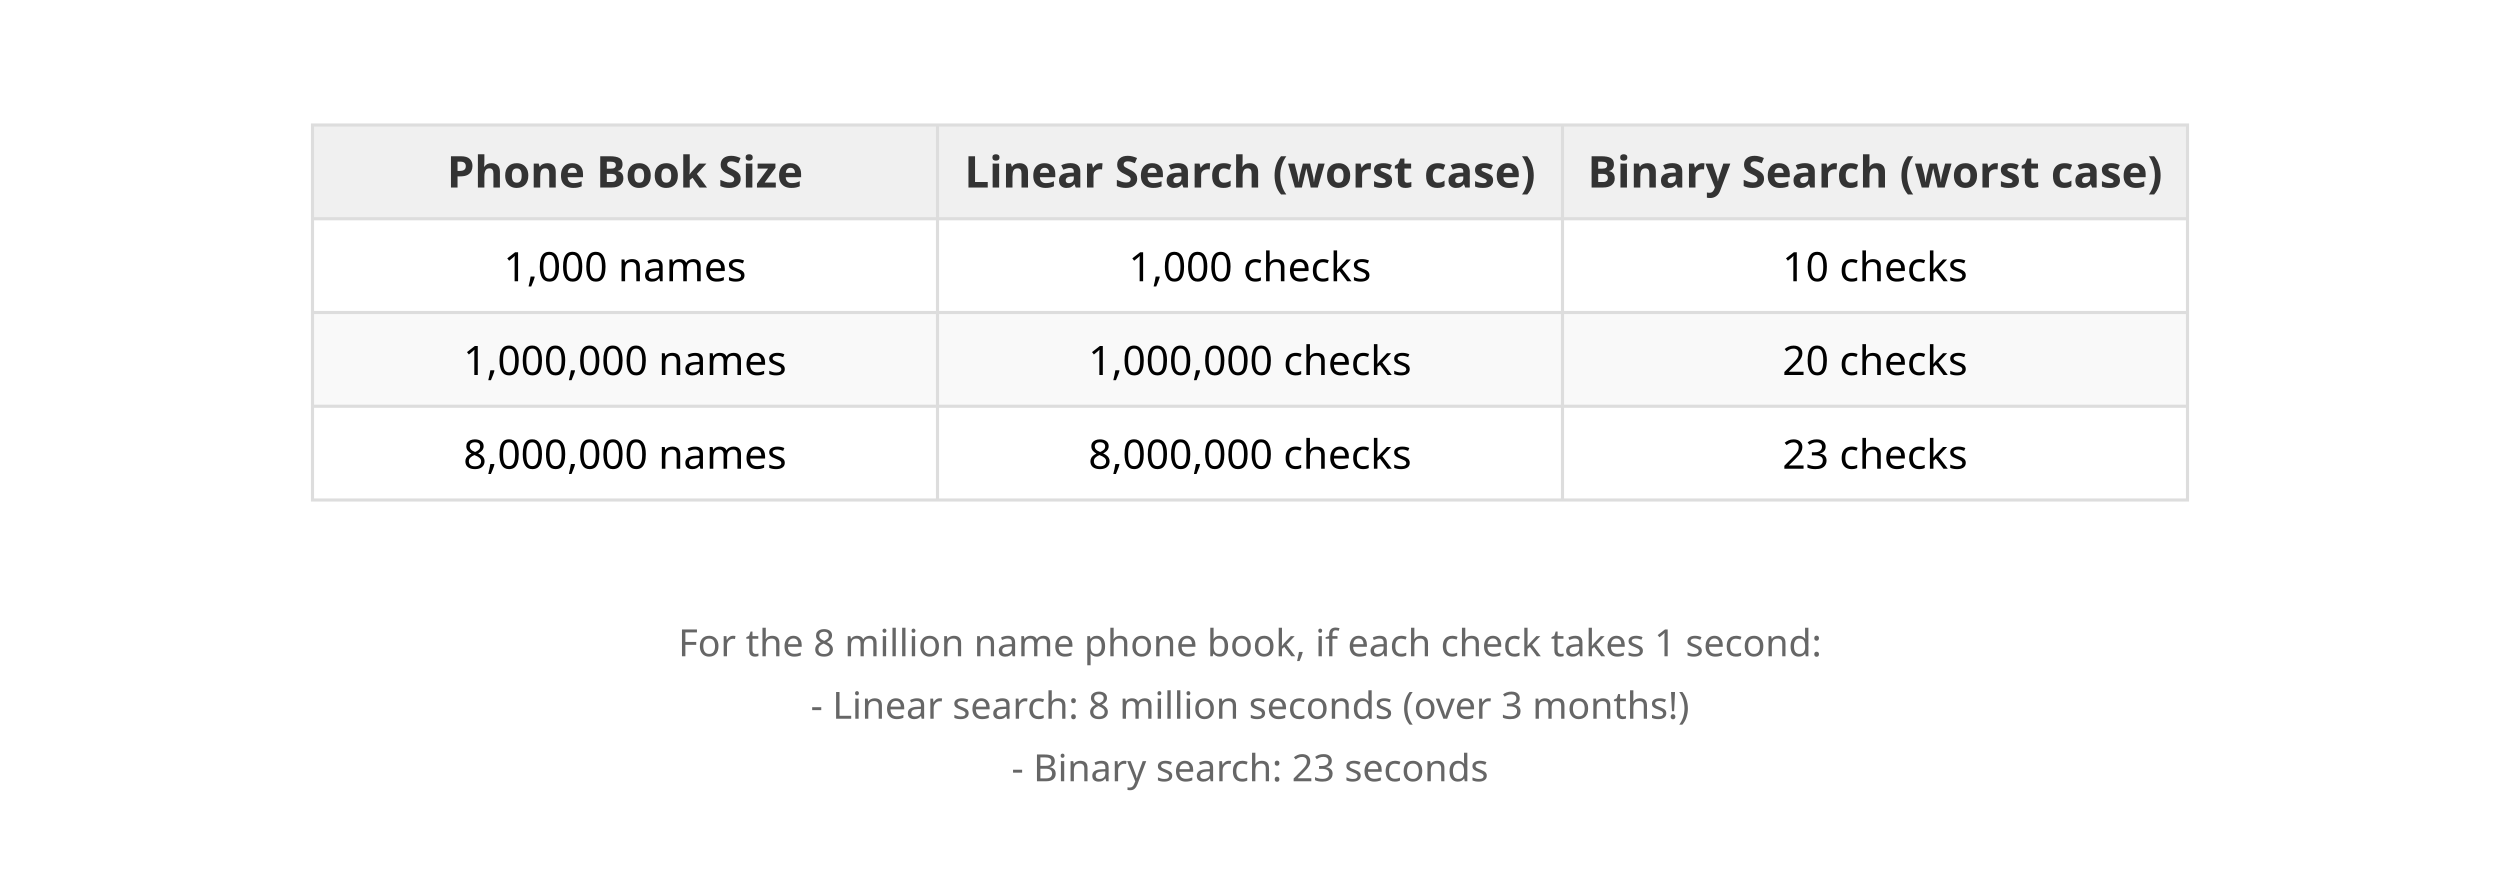
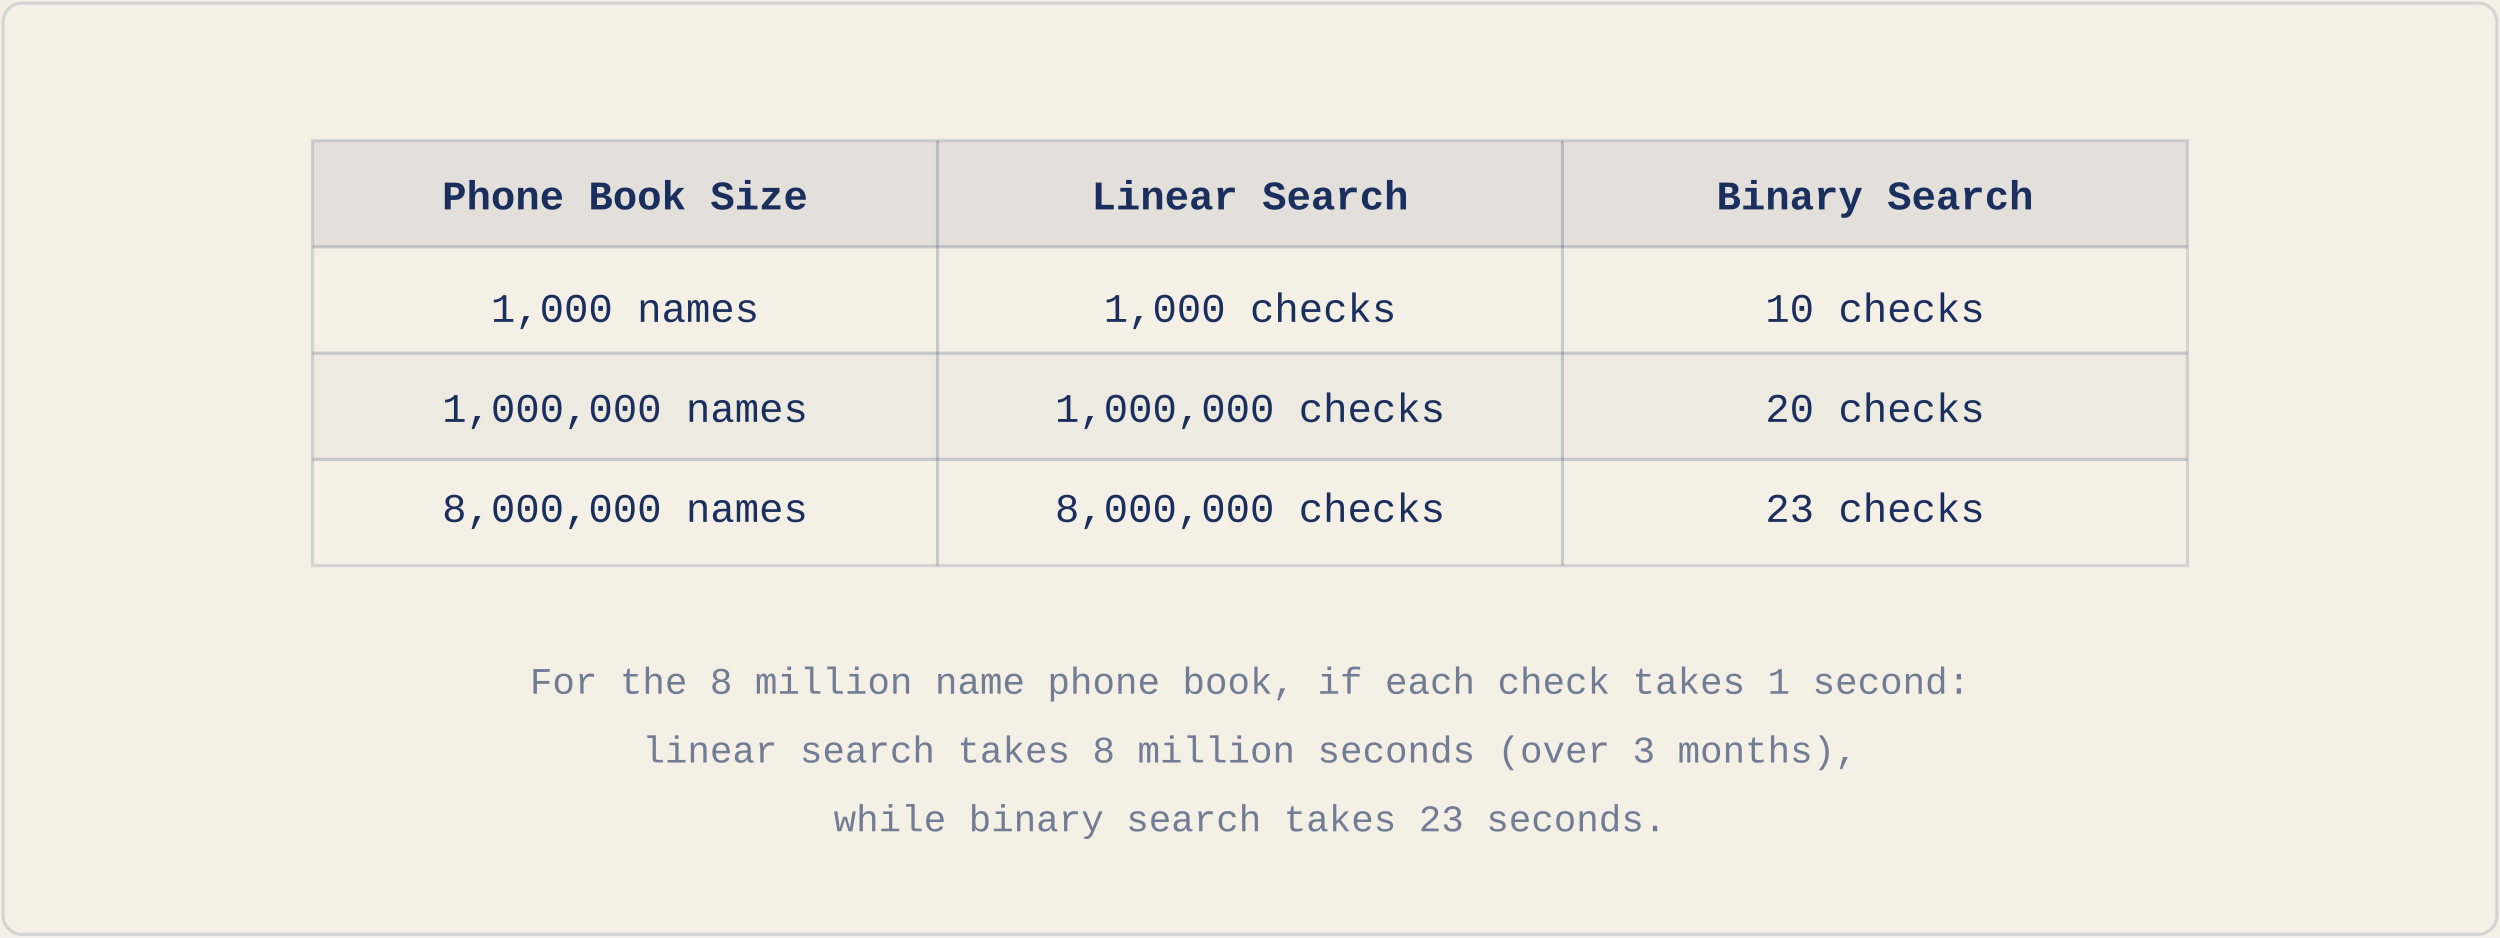
- <svg xmlns="http://www.w3.org/2000/svg" viewBox="0 0 800 280">
+ <svg xmlns="http://www.w3.org/2000/svg" viewBox="0 0 800 300">
  <style>
-     text { font-family: sans-serif; }
-     .title { font-size: 16px; font-weight: bold; text-anchor: middle; }
-     .header { font-size: 14px; font-weight: bold; fill: #333; text-anchor: middle; }
+     text { font-family: 'Courier New', 'Courier', monospace; fill: #1a2f5e; }
+     .header { font-size: 13px; font-weight: bold; text-anchor: middle; }
    .data { font-size: 13px; text-anchor: middle; }
-     .highlight { fill: #f0f0f0; }
-     .caption { font-size: 12px; fill: #666; }
+     .caption { font-size: 12px; opacity: 0.6; }
+     .frame { fill: none; stroke: #1a2f5e; stroke-opacity: 0.15; }
+     .rule { stroke: #1a2f5e; stroke-opacity: 0.2; }
+     .headband { fill: #1a2f5e; fill-opacity: 0.08; }
+     .zebra { fill: #1a2f5e; fill-opacity: 0.03; }
  </style>
-   <rect width="800" height="280" fill="white" />
-   <rect x="100" y="40" width="600" height="30" fill="#f0f0f0" />
-   <text x="200" y="60" class="header">Phone Book Size</text>
-   <text x="400" y="60" class="header">Linear Search (worst case)</text>
-   <text x="600" y="60" class="header">Binary Search (worst case)</text>
-   <rect x="100" y="70" width="600" height="30" fill="white" />
-   <text x="200" y="90" class="data">1,000 names</text>
-   <text x="400" y="90" class="data">1,000 checks</text>
-   <text x="600" y="90" class="data">10 checks</text>
-   <rect x="100" y="100" width="600" height="30" fill="#f9f9f9" />
-   <text x="200" y="120" class="data">1,000,000 names</text>
-   <text x="400" y="120" class="data">1,000,000 checks</text>
-   <text x="600" y="120" class="data">20 checks</text>
-   <rect x="100" y="130" width="600" height="30" fill="white" />
-   <text x="200" y="150" class="data">8,000,000 names</text>
-   <text x="400" y="150" class="data">8,000,000 checks</text>
-   <text x="600" y="150" class="data">23 checks</text>
-   <rect x="100" y="40" width="600" height="120" fill="none" stroke="#ddd" />
-   <line x1="300" y1="40" x2="300" y2="160" stroke="#ddd" />
-   <line x1="500" y1="40" x2="500" y2="160" stroke="#ddd" />
-   <line x1="100" y1="70" x2="700" y2="70" stroke="#ddd" />
-   <line x1="100" y1="100" x2="700" y2="100" stroke="#ddd" />
-   <line x1="100" y1="130" x2="700" y2="130" stroke="#ddd" />
-   <text x="400" y="210" class="caption" text-anchor="middle">For the 8 million name phone book, if each check takes 1 second:</text>
-   <text x="400" y="230" class="caption" text-anchor="middle">- Linear search: 8 million seconds (over 3 months!)</text>
-   <text x="400" y="250" class="caption" text-anchor="middle">- Binary search: 23 seconds</text>
+   <rect width="800" height="300" fill="#f4f0e6" />
+   <rect x="1" y="1" width="798" height="298" rx="6" class="frame" />
+   <rect x="100" y="45" width="600" height="34" class="headband" />
+   <text x="200" y="67" class="header">Phone Book Size</text>
+   <text x="400" y="67" class="header">Linear Search</text>
+   <text x="600" y="67" class="header">Binary Search</text>
+   <text x="200" y="103" class="data">1,000 names</text>
+   <text x="400" y="103" class="data">1,000 checks</text>
+   <text x="600" y="103" class="data">10 checks</text>
+   <rect x="100" y="113" width="600" height="34" class="zebra" />
+   <text x="200" y="135" class="data">1,000,000 names</text>
+   <text x="400" y="135" class="data">1,000,000 checks</text>
+   <text x="600" y="135" class="data">20 checks</text>
+   <text x="200" y="167" class="data">8,000,000 names</text>
+   <text x="400" y="167" class="data">8,000,000 checks</text>
+   <text x="600" y="167" class="data">23 checks</text>
+   <rect x="100" y="45" width="600" height="136" class="frame" />
+   <line x1="300" y1="45" x2="300" y2="181" class="rule" />
+   <line x1="500" y1="45" x2="500" y2="181" class="rule" />
+   <line x1="100" y1="79" x2="700" y2="79" class="rule" />
+   <line x1="100" y1="113" x2="700" y2="113" class="rule" />
+   <line x1="100" y1="147" x2="700" y2="147" class="rule" />
+   <text x="400" y="222" class="caption" text-anchor="middle">For the 8 million name phone book, if each check takes 1 second:</text>
+   <text x="400" y="244" class="caption" text-anchor="middle">linear search takes 8 million seconds (over 3 months),</text>
+   <text x="400" y="266" class="caption" text-anchor="middle">while binary search takes 23 seconds.</text>
</svg>
